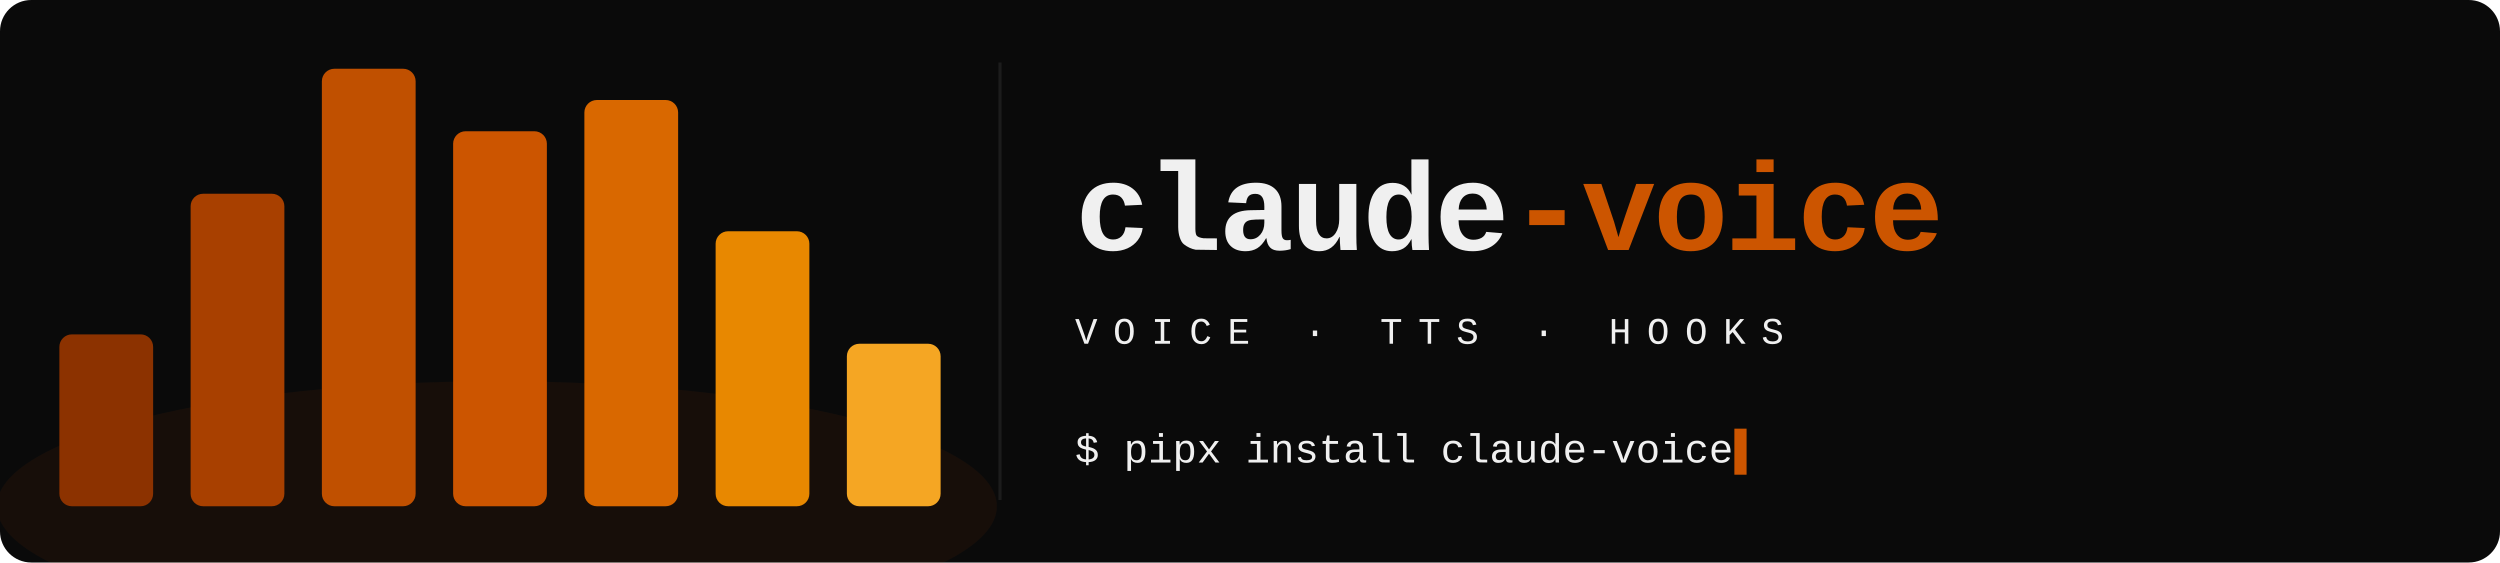
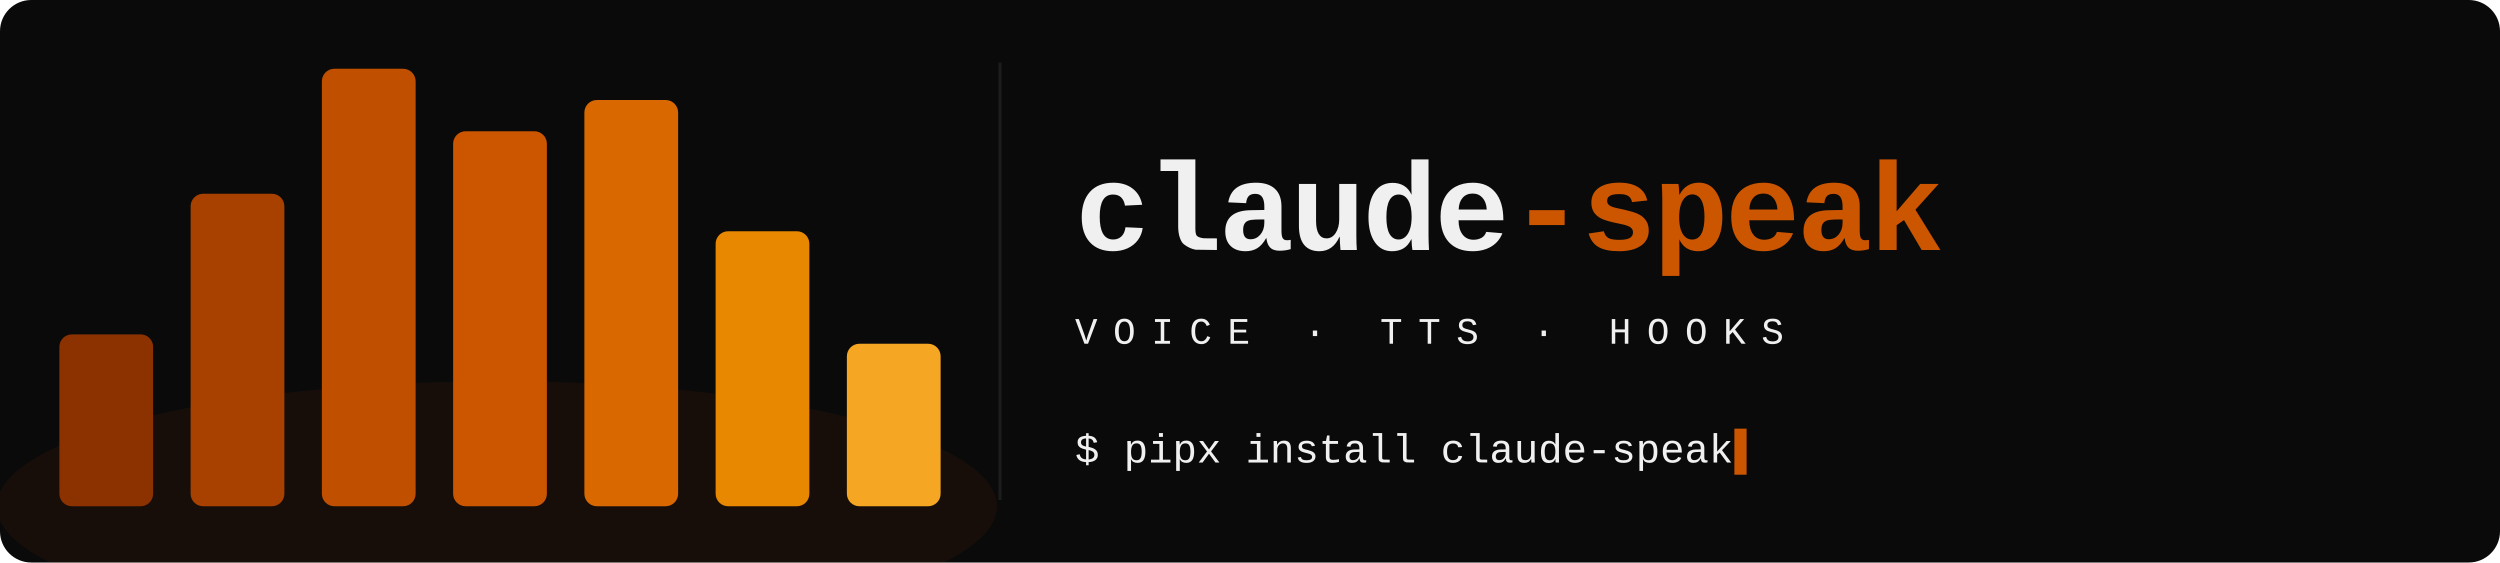
<svg xmlns="http://www.w3.org/2000/svg" viewBox="0 0 800 180" width="800" height="180">
  <defs>
    <style>
      .bar {
        transform-box: fill-box;
        transform-origin: 50% 100%;
      }
      @keyframes w1 { to { transform: scaleY(0.35); } }
      @keyframes w2 { to { transform: scaleY(0.50); } }
      @keyframes w3 { to { transform: scaleY(0.22); } }
      @keyframes w4 { to { transform: scaleY(0.58); } }
      @keyframes w5 { to { transform: scaleY(0.28); } }
      @keyframes w6 { to { transform: scaleY(0.52); } }
      @keyframes w7 { to { transform: scaleY(0.32); } }
      @keyframes blink { 0%,49% { opacity: 1; } 50%,100% { opacity: 0; } }
      .cursor { animation: blink 1.1s step-start infinite; }
    </style>
  </defs>
  <rect width="800" height="180" fill="#0A0A0A" rx="10" />
  <ellipse cx="159" cy="162" rx="160" ry="40" fill="rgba(204,85,0,0.07)" />
  <line x1="320" y1="20" x2="320" y2="160" stroke="#1C1C1C" stroke-width="1" />
  <rect class="bar" x="19" y="107" width="30" height="55" rx="4" fill="#8C3200" style="animation: w1 0.50s ease-in-out 0.00s 6 alternate forwards;" />
  <rect class="bar" x="61" y="62" width="30" height="100" rx="4" fill="#A84000" style="animation: w2 0.50s ease-in-out 0.02s 6 alternate forwards;" />
  <rect class="bar" x="103" y="22" width="30" height="140" rx="4" fill="#C05000" style="animation: w3 0.50s ease-in-out 0.04s 6 alternate forwards;" />
  <rect class="bar" x="145" y="42" width="30" height="120" rx="4" fill="#CC5500" style="animation: w4 0.50s ease-in-out 0.01s 6 alternate forwards;" />
  <rect class="bar" x="187" y="32" width="30" height="130" rx="4" fill="#D96800" style="animation: w5 0.50s ease-in-out 0.03s 6 alternate forwards;" />
  <rect class="bar" x="229" y="74" width="30" height="88" rx="4" fill="#E88800" style="animation: w6 0.50s ease-in-out 0.05s 6 alternate forwards;" />
  <rect class="bar" x="271" y="110" width="30" height="52" rx="4" fill="#F5A623" style="animation: w7 0.50s ease-in-out 0.07s 6 alternate forwards;" />
-   <text x="344" y="80" font-family="'Courier New',Courier,monospace" font-size="40" font-weight="700" fill="#F0F0F0" letter-spacing="-1">claude<tspan fill="#CC5500">-voice</tspan>
+   <text x="344" y="80" font-family="'Courier New',Courier,monospace" font-size="40" font-weight="700" fill="#F0F0F0" letter-spacing="-1">claude<tspan fill="#CC5500">-speak</tspan>
  </text>
  <text x="344" y="110" font-family="'Courier New',Courier,monospace" font-size="12" fill="#F0F0F0" letter-spacing="5">VOICE · TTS · HOOKS</text>
-   <text x="344" y="148" font-family="'Courier New',Courier,monospace" font-size="13" fill="#F0F0F0">$ pipx install claude-voice</text>
+   <text x="344" y="148" font-family="'Courier New',Courier,monospace" font-size="13" fill="#F0F0F0">$ pipx install claude-speak</text>
  <text class="cursor" x="555" y="148" font-family="'Courier New',Courier,monospace" font-size="13" fill="#CC5500">▌</text>
</svg>
